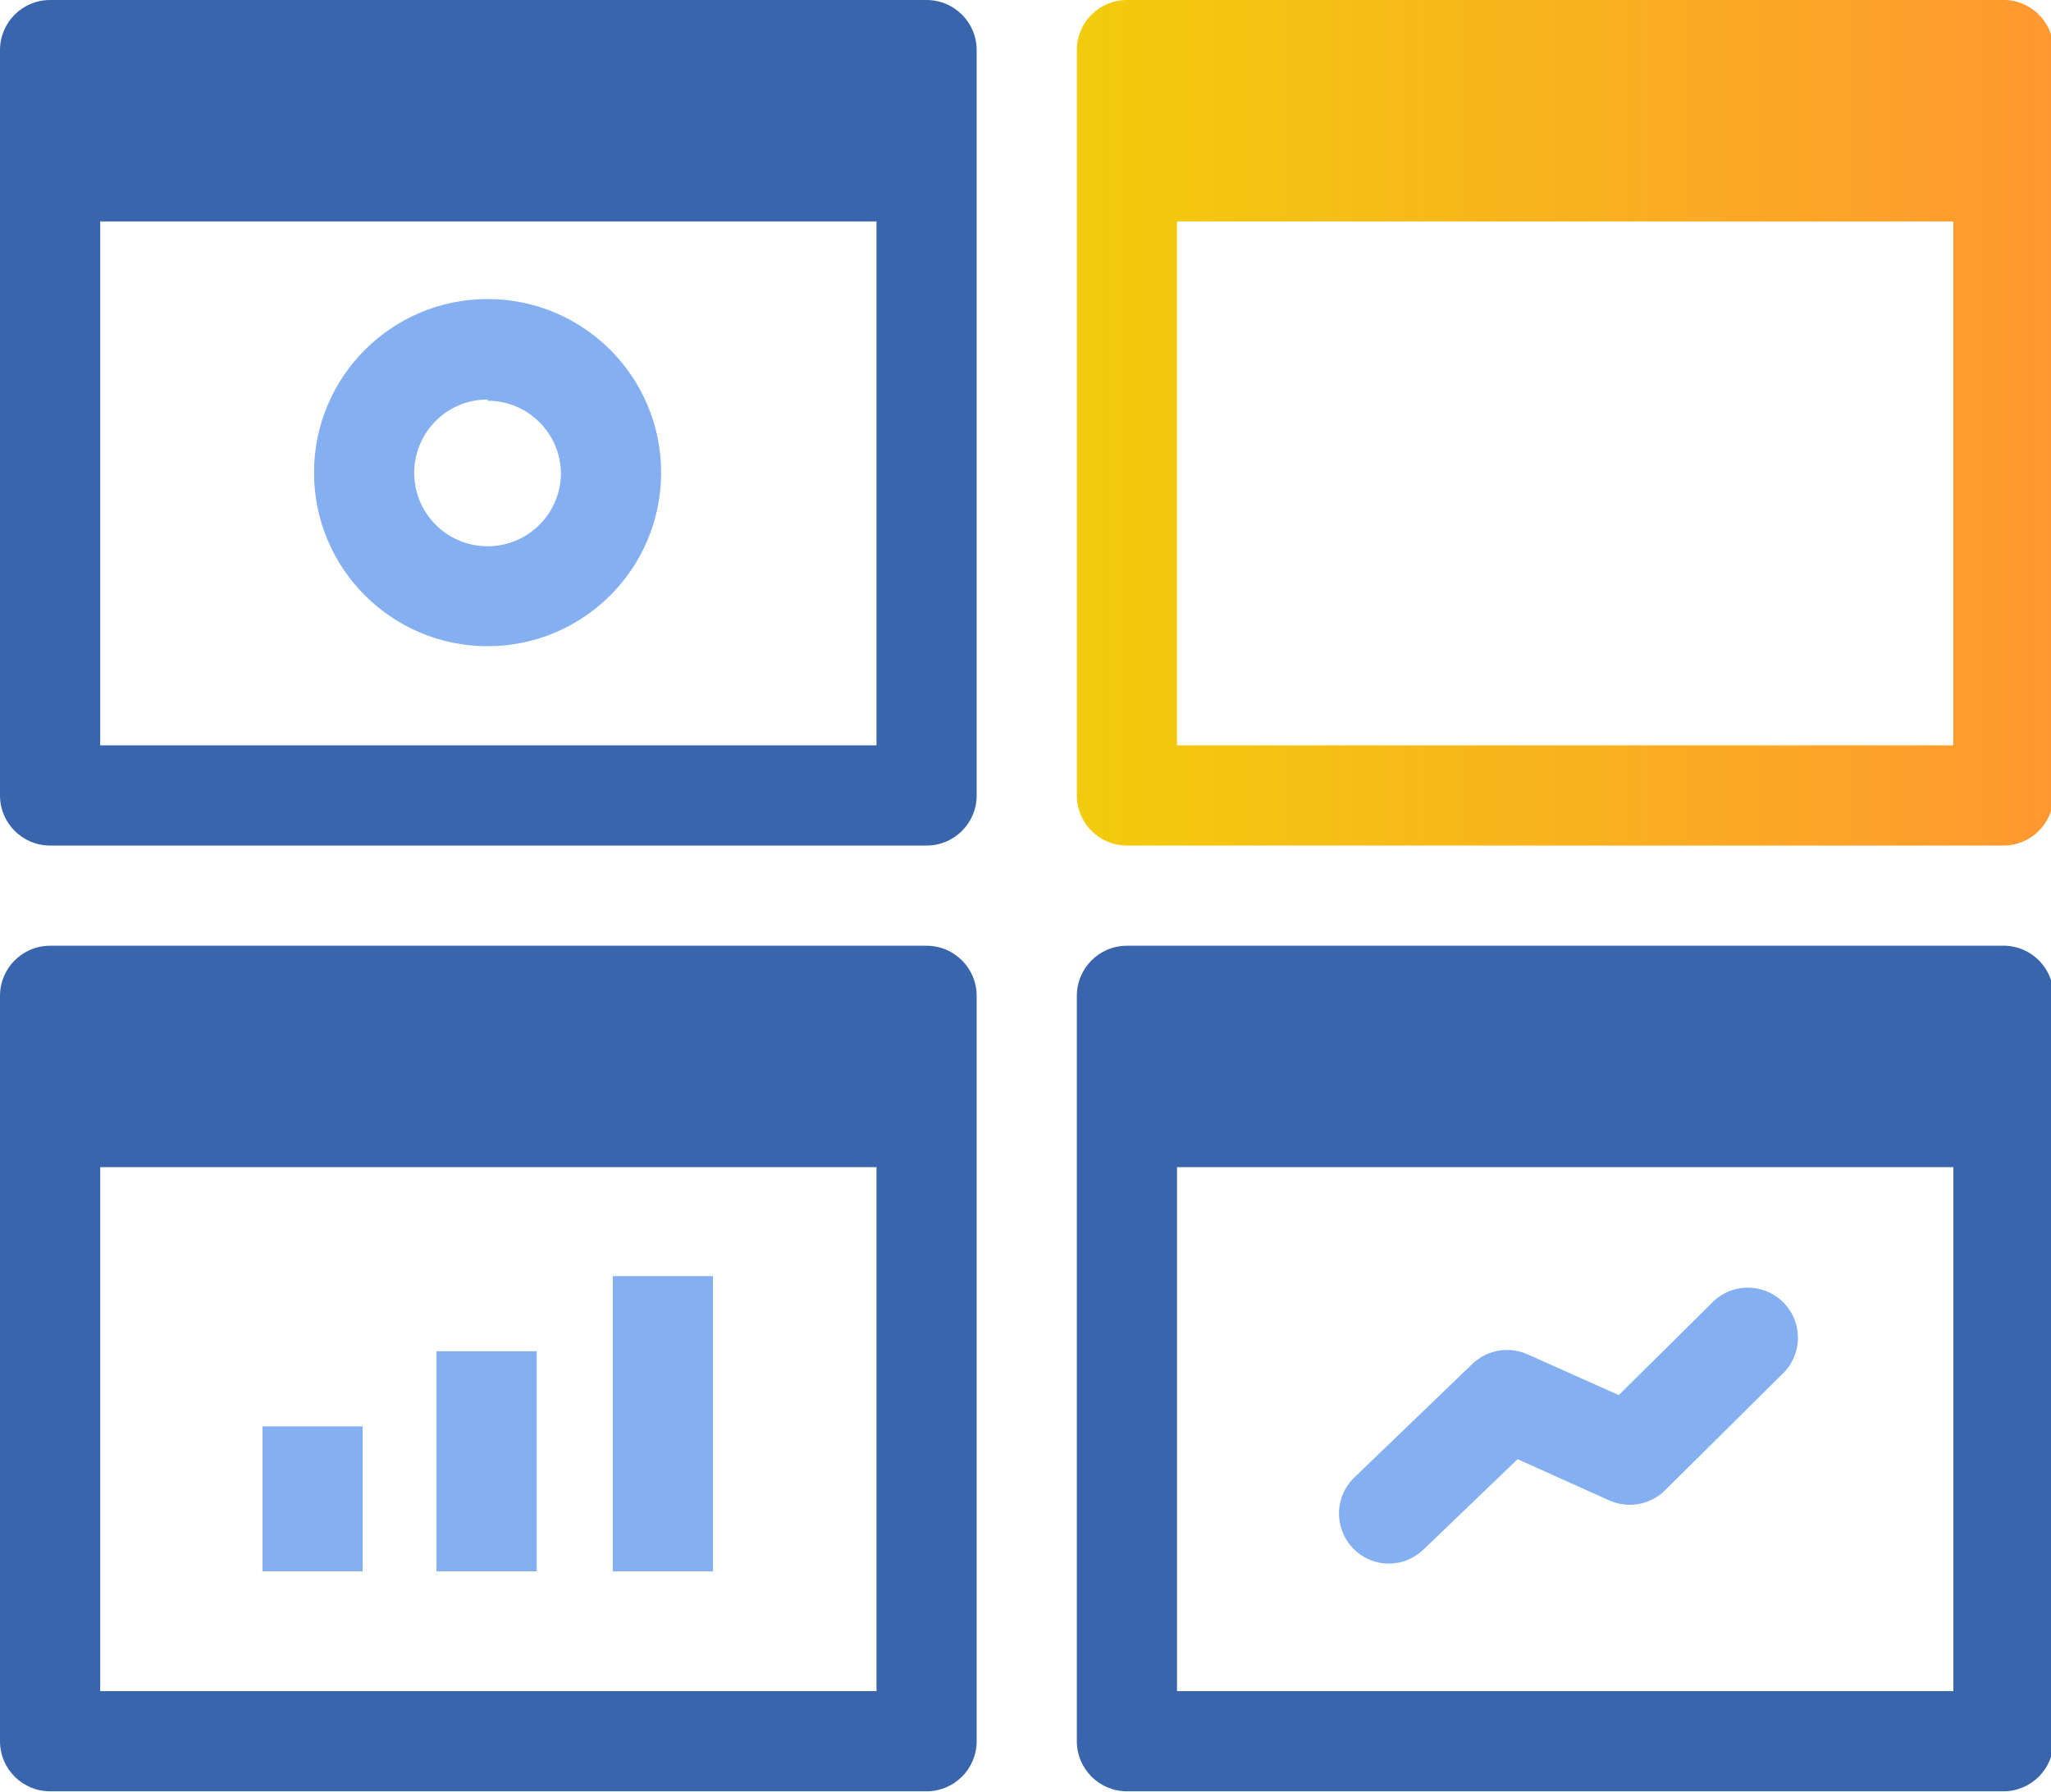
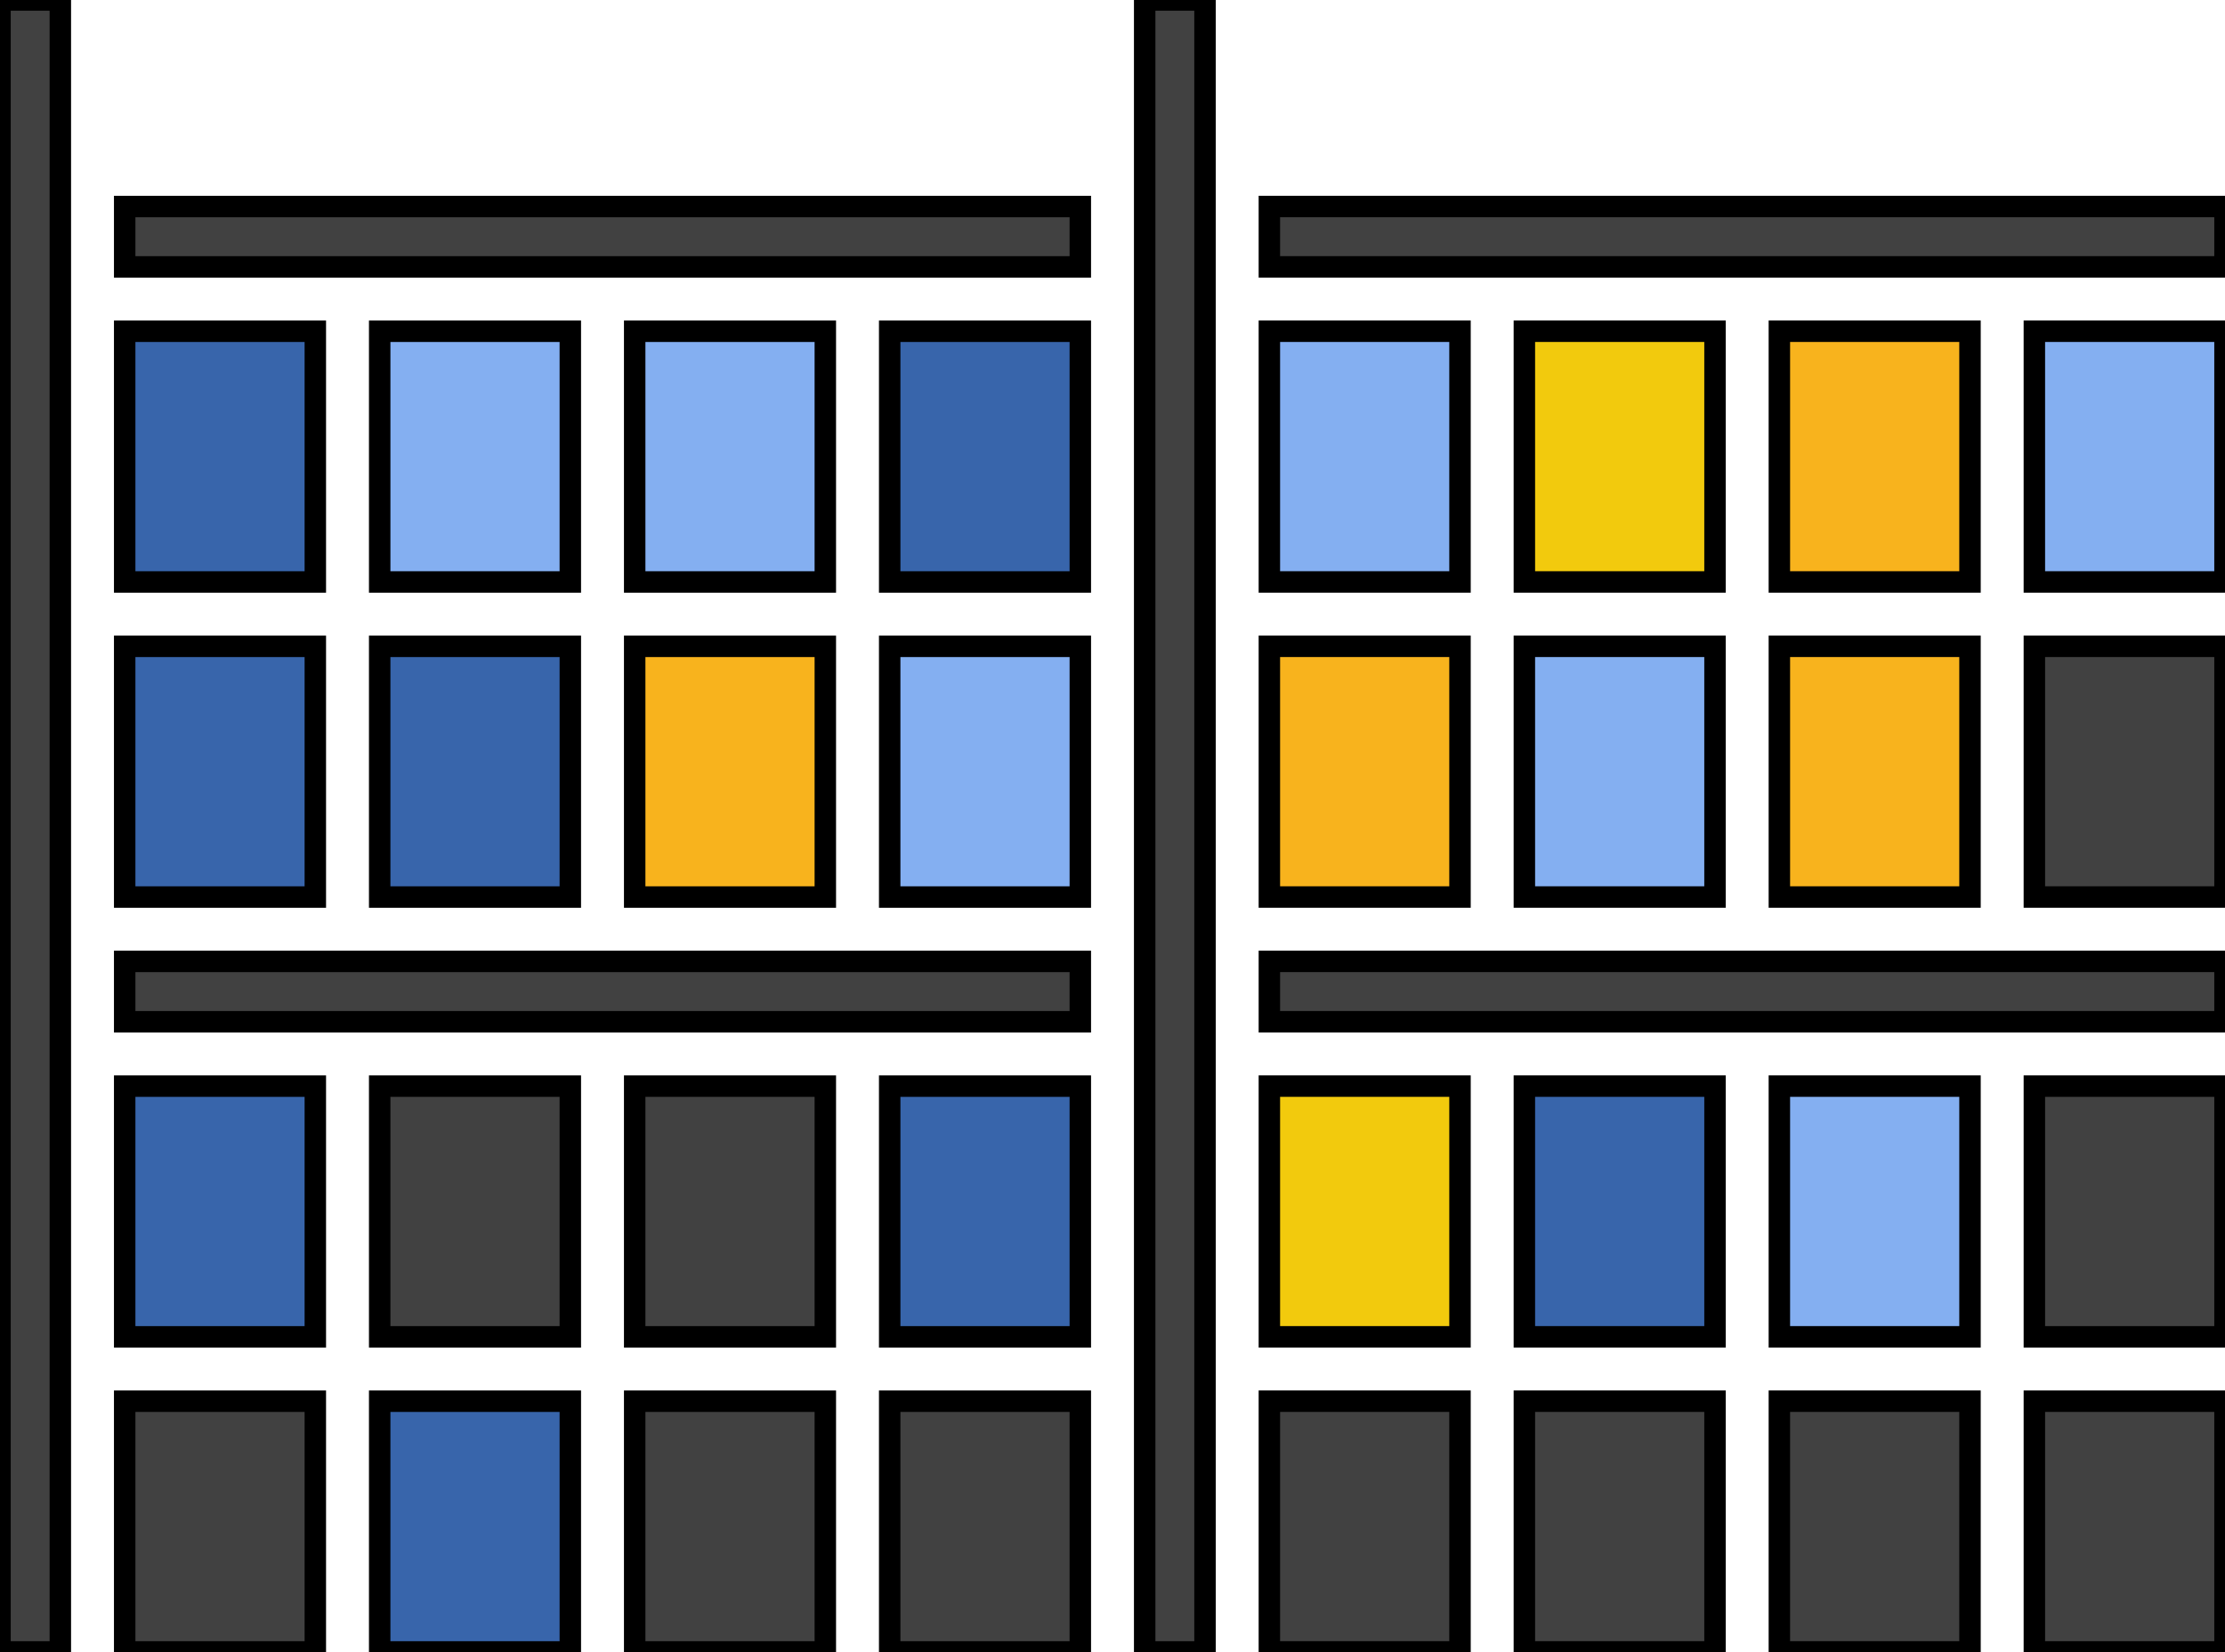
- <svg xmlns="http://www.w3.org/2000/svg" viewBox="0 0 81.9 71.52">
-   <defs>
-     <style>.cls-1{fill:#84aff1;}.cls-2{fill:#3865ab;}.cls-3{fill:url(#linear-gradient);}</style>
-     <linearGradient id="linear-gradient" x1="42.95" y1="16.88" x2="81.9" y2="16.88" gradientUnits="userSpaceOnUse">
-       <stop offset="0" stop-color="#f2cc0c" />
-       <stop offset="1" stop-color="#ff9830" />
-     </linearGradient>
-   </defs>
-   <g id="Layer_2" data-name="Layer 2">
-     <g id="Layer_1-2" data-name="Layer 1">
-       <path class="cls-1" d="M55.46,62.43A2,2,0,0,1,54.07,59l4.72-4.54a2,2,0,0,1,2.2-.39l3.65,1.63,3.68-3.64a2,2,0,1,1,2.81,2.84l-4.64,4.6a2,2,0,0,1-2.22.41L60.6,58.26l-3.76,3.61A2,2,0,0,1,55.46,62.43Z" />
-       <path class="cls-2" d="M37,0H2A2,2,0,0,0,0,2V31.76a2,2,0,0,0,2,2H37a2,2,0,0,0,2-2V2A2,2,0,0,0,37,0ZM4,29.76V8.84H35V29.76Z" />
-       <path class="cls-3" d="M79.9,0H45a2,2,0,0,0-2,2V31.76a2,2,0,0,0,2,2h35a2,2,0,0,0,2-2V2A2,2,0,0,0,79.9,0ZM47,29.76V8.84h31V29.76Z" />
-       <path class="cls-2" d="M37,37.76H2a2,2,0,0,0-2,2V69.52a2,2,0,0,0,2,2H37a2,2,0,0,0,2-2V39.76A2,2,0,0,0,37,37.76ZM4,67.52V46.6H35V67.52Z" />
-       <path class="cls-2" d="M79.9,37.76H45a2,2,0,0,0-2,2V69.52a2,2,0,0,0,2,2h35a2,2,0,0,0,2-2V39.76A2,2,0,0,0,79.9,37.76ZM47,67.52V46.6h31V67.52Z" />
-       <rect class="cls-1" x="10.48" y="56.95" width="4" height="5.79" />
-       <rect class="cls-1" x="17.43" y="53.95" width="4" height="8.79" />
-       <rect class="cls-1" x="24.47" y="50.95" width="4" height="11.79" />
-       <path class="cls-1" d="M19.47,25.8a6.93,6.93,0,1,1,6.93-6.92A6.93,6.93,0,0,1,19.47,25.8Zm0-9.85a2.93,2.93,0,1,0,2.93,2.93A2.93,2.93,0,0,0,19.47,16Z" />
-     </g>
+ <svg xmlns="http://www.w3.org/2000/svg" viewBox="69.902 26.807 103.712 76.992" width="103.712" height="76.992">
+   <rect y="42.246" width="8.886" height="11.685" style="stroke: rgb(0, 0, 0); fill: rgb(56, 101, 171);" x="75.714" />
+   <rect y="56.931" width="8.886" height="11.685" style="stroke: rgb(0, 0, 0); fill: rgb(56, 101, 171);" x="75.714" />
+   <rect y="42.246" width="8.886" height="11.685" style="stroke: rgb(0, 0, 0); fill: rgb(132, 175, 241);" x="87.6" />
+   <rect y="56.931" width="8.886" height="11.685" style="stroke: rgb(0, 0, 0); fill: rgb(56, 101, 171);" x="87.6" />
+   <rect y="42.246" width="8.886" height="11.685" style="stroke: rgb(0, 0, 0); fill: rgb(132, 175, 241);" x="99.486" />
+   <rect y="56.931" width="8.886" height="11.685" style="stroke: rgb(0, 0, 0); fill: rgb(248, 179, 29);" x="99.486" />
+   <rect y="42.246" width="8.886" height="11.685" style="stroke: rgb(0, 0, 0); fill: rgb(56, 101, 171);" x="111.372" />
+   <rect y="56.931" width="8.886" height="11.685" style="stroke: rgb(0, 0, 0); fill: rgb(132, 175, 241);" x="111.372" />
+   <rect x="75.714" y="36.433" width="44.544" height="2.813" style="stroke: rgb(0, 0, 0); fill: rgb(65, 65, 65);" />
+   <rect y="77.429" width="8.886" height="11.685" style="stroke: rgb(0, 0, 0); fill: rgb(56, 101, 171);" x="75.714" />
+   <rect y="92.114" width="8.886" height="11.685" style="stroke: rgb(0, 0, 0); fill: rgb(65, 65, 65);" x="75.714" />
+   <rect y="77.429" width="8.886" height="11.685" style="stroke: rgb(0, 0, 0); fill: rgb(65, 65, 65);" x="87.6" />
+   <rect y="92.114" width="8.886" height="11.685" style="stroke: rgb(0, 0, 0); fill: rgb(56, 101, 171);" x="87.6" />
+   <rect y="77.429" width="8.886" height="11.685" style="stroke: rgb(0, 0, 0); fill: rgb(65, 65, 65);" x="99.486" />
+   <rect y="92.114" width="8.886" height="11.685" style="stroke: rgb(0, 0, 0); fill: rgb(65, 65, 65);" x="99.486" />
+   <rect y="77.429" width="8.886" height="11.685" style="stroke: rgb(0, 0, 0); fill: rgb(56, 101, 171);" x="111.372" />
+   <rect y="92.114" width="8.886" height="11.685" style="stroke: rgb(0, 0, 0); fill: rgb(65, 65, 65);" x="111.372" />
+   <rect x="75.714" y="71.616" width="44.544" height="2.813" style="stroke: rgb(0, 0, 0); fill: rgb(65, 65, 65);" />
+   <rect x="69.902" y="26.807" width="2.812" height="76.992" style="stroke: rgb(0, 0, 0); fill: rgb(65, 65, 65);" />
+   <text style="fill: rgb(255, 255, 255); font-family: Arial, sans-serif; font-size: 6.8px; white-space: pre;" x="76.229" y="33.736">x9000c0</text>
+   <rect y="42.245" width="8.886" height="11.685" style="stroke: rgb(0, 0, 0); fill: rgb(132, 175, 241);" x="129.07" />
+   <rect y="56.93" width="8.886" height="11.685" style="stroke: rgb(0, 0, 0); fill: rgb(248, 179, 29);" x="129.07" />
+   <rect y="42.245" width="8.886" height="11.685" style="stroke: rgb(0, 0, 0); fill: rgb(242, 202, 13);" x="140.956" />
+   <rect y="56.93" width="8.886" height="11.685" style="stroke: rgb(0, 0, 0); fill: rgb(132, 175, 241);" x="140.956" />
+   <rect y="42.245" width="8.886" height="11.685" style="stroke: rgb(0, 0, 0); fill: rgb(248, 179, 29);" x="152.842" />
+   <rect y="56.93" width="8.886" height="11.685" style="stroke: rgb(0, 0, 0); fill: rgb(248, 179, 29);" x="152.842" />
+   <rect y="42.245" width="8.886" height="11.685" style="stroke: rgb(0, 0, 0); fill: rgb(132, 175, 241);" x="164.728" />
+   <rect y="56.93" width="8.886" height="11.685" style="stroke: rgb(0, 0, 0); fill: rgb(65, 65, 65);" x="164.728" />
+   <rect x="129.07" y="36.432" width="44.544" height="2.813" style="stroke: rgb(0, 0, 0); fill: rgb(65, 65, 65);" />
+   <rect y="77.428" width="8.886" height="11.685" style="stroke: rgb(0, 0, 0); fill: rgb(242, 202, 13);" x="129.07" />
+   <rect y="92.113" width="8.886" height="11.685" style="stroke: rgb(0, 0, 0); fill: rgb(65, 65, 65);" x="129.07" />
+   <rect y="77.428" width="8.886" height="11.685" style="stroke: rgb(0, 0, 0); fill: rgb(56, 101, 171);" x="140.956" />
+   <rect y="92.113" width="8.886" height="11.685" style="stroke: rgb(0, 0, 0); fill: rgb(65, 65, 65);" x="140.956" />
+   <rect y="77.428" width="8.886" height="11.685" style="stroke: rgb(0, 0, 0); fill: rgb(132, 175, 241);" x="152.842" />
+   <rect y="92.113" width="8.886" height="11.685" style="stroke: rgb(0, 0, 0); fill: rgb(65, 65, 65);" x="152.842" />
+   <g transform="matrix(1, 0, 0, 1, -80.33584, -159.8286)">
+     <rect y="237.257" width="8.886" height="11.685" style="stroke: rgb(0, 0, 0); fill: rgb(65, 65, 65);" x="245.064" />
+     <rect y="251.942" width="8.886" height="11.685" style="stroke: rgb(0, 0, 0); fill: rgb(65, 65, 65);" x="245.064" />
  </g>
+   <rect x="129.07" y="71.615" width="44.544" height="2.813" style="stroke: rgb(0, 0, 0); fill: rgb(65, 65, 65);" />
+   <rect x="123.258" y="26.807" width="2.812" height="76.992" style="stroke: rgb(0, 0, 0); fill: rgb(65, 65, 65);" />
+   <text style="fill: rgb(255, 255, 255); font-family: Arial, sans-serif; font-size: 6.8px; white-space: pre;" x="129.585" y="33.736">x9000c1</text>
</svg>
